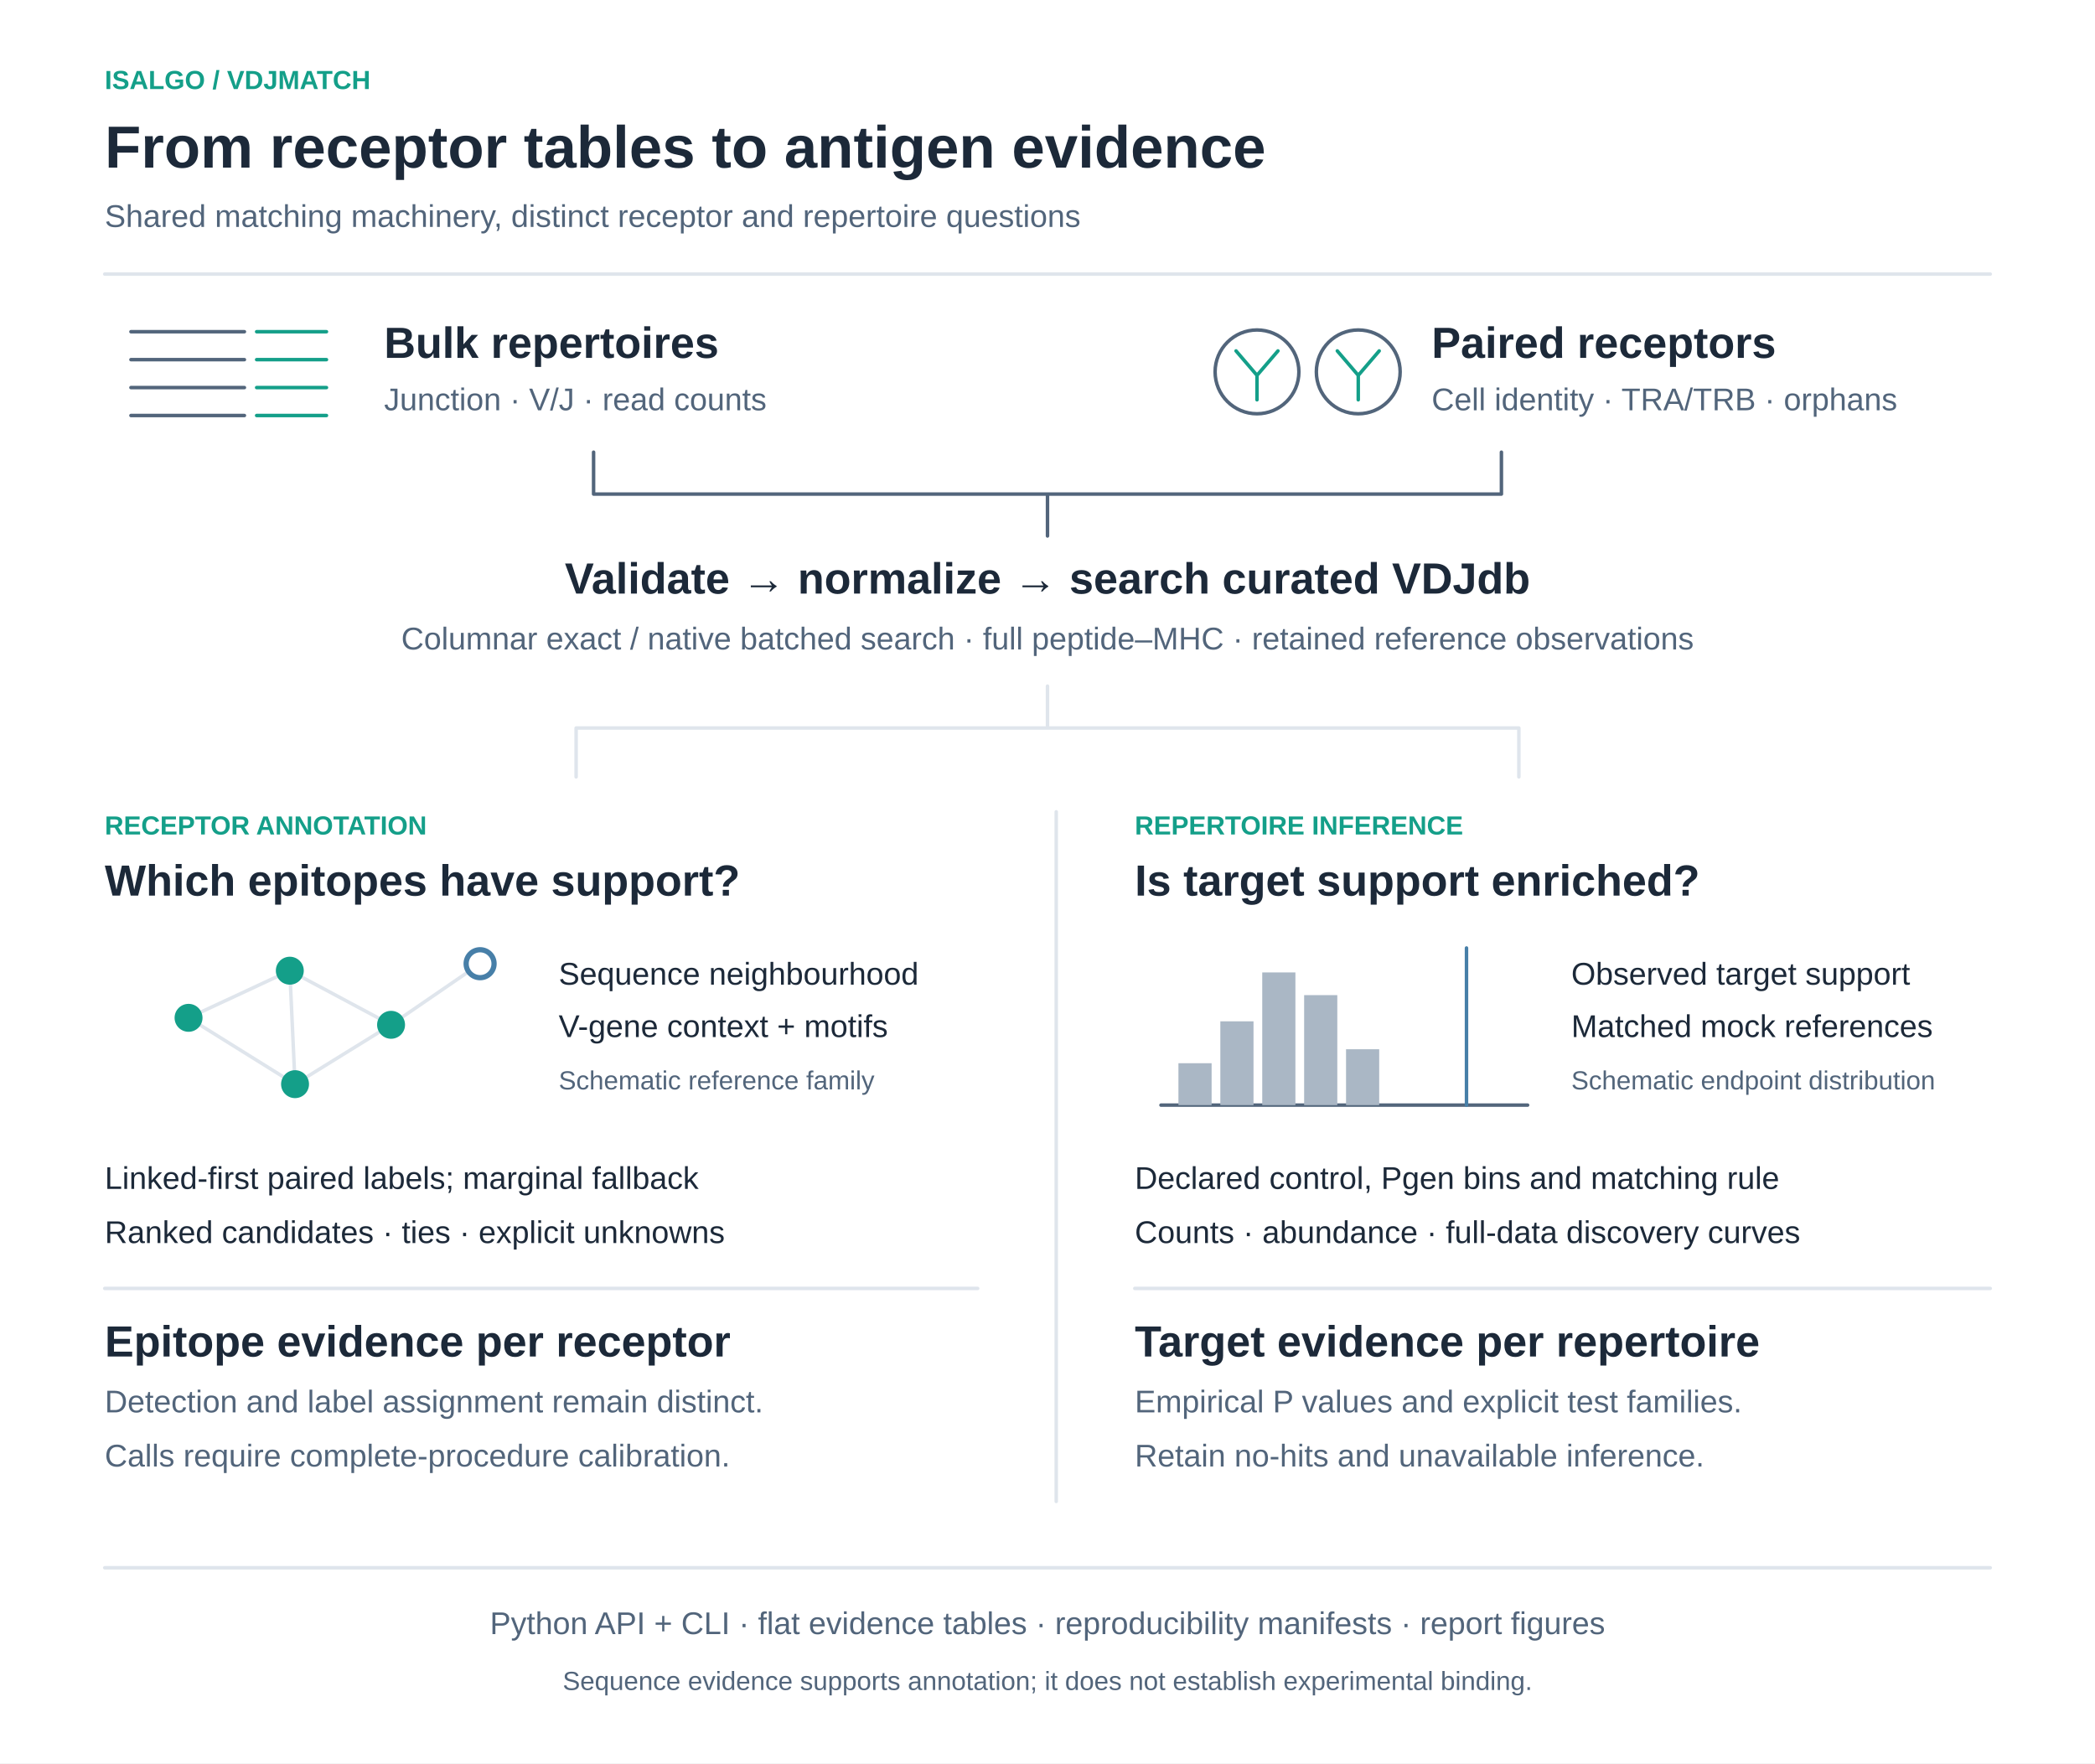
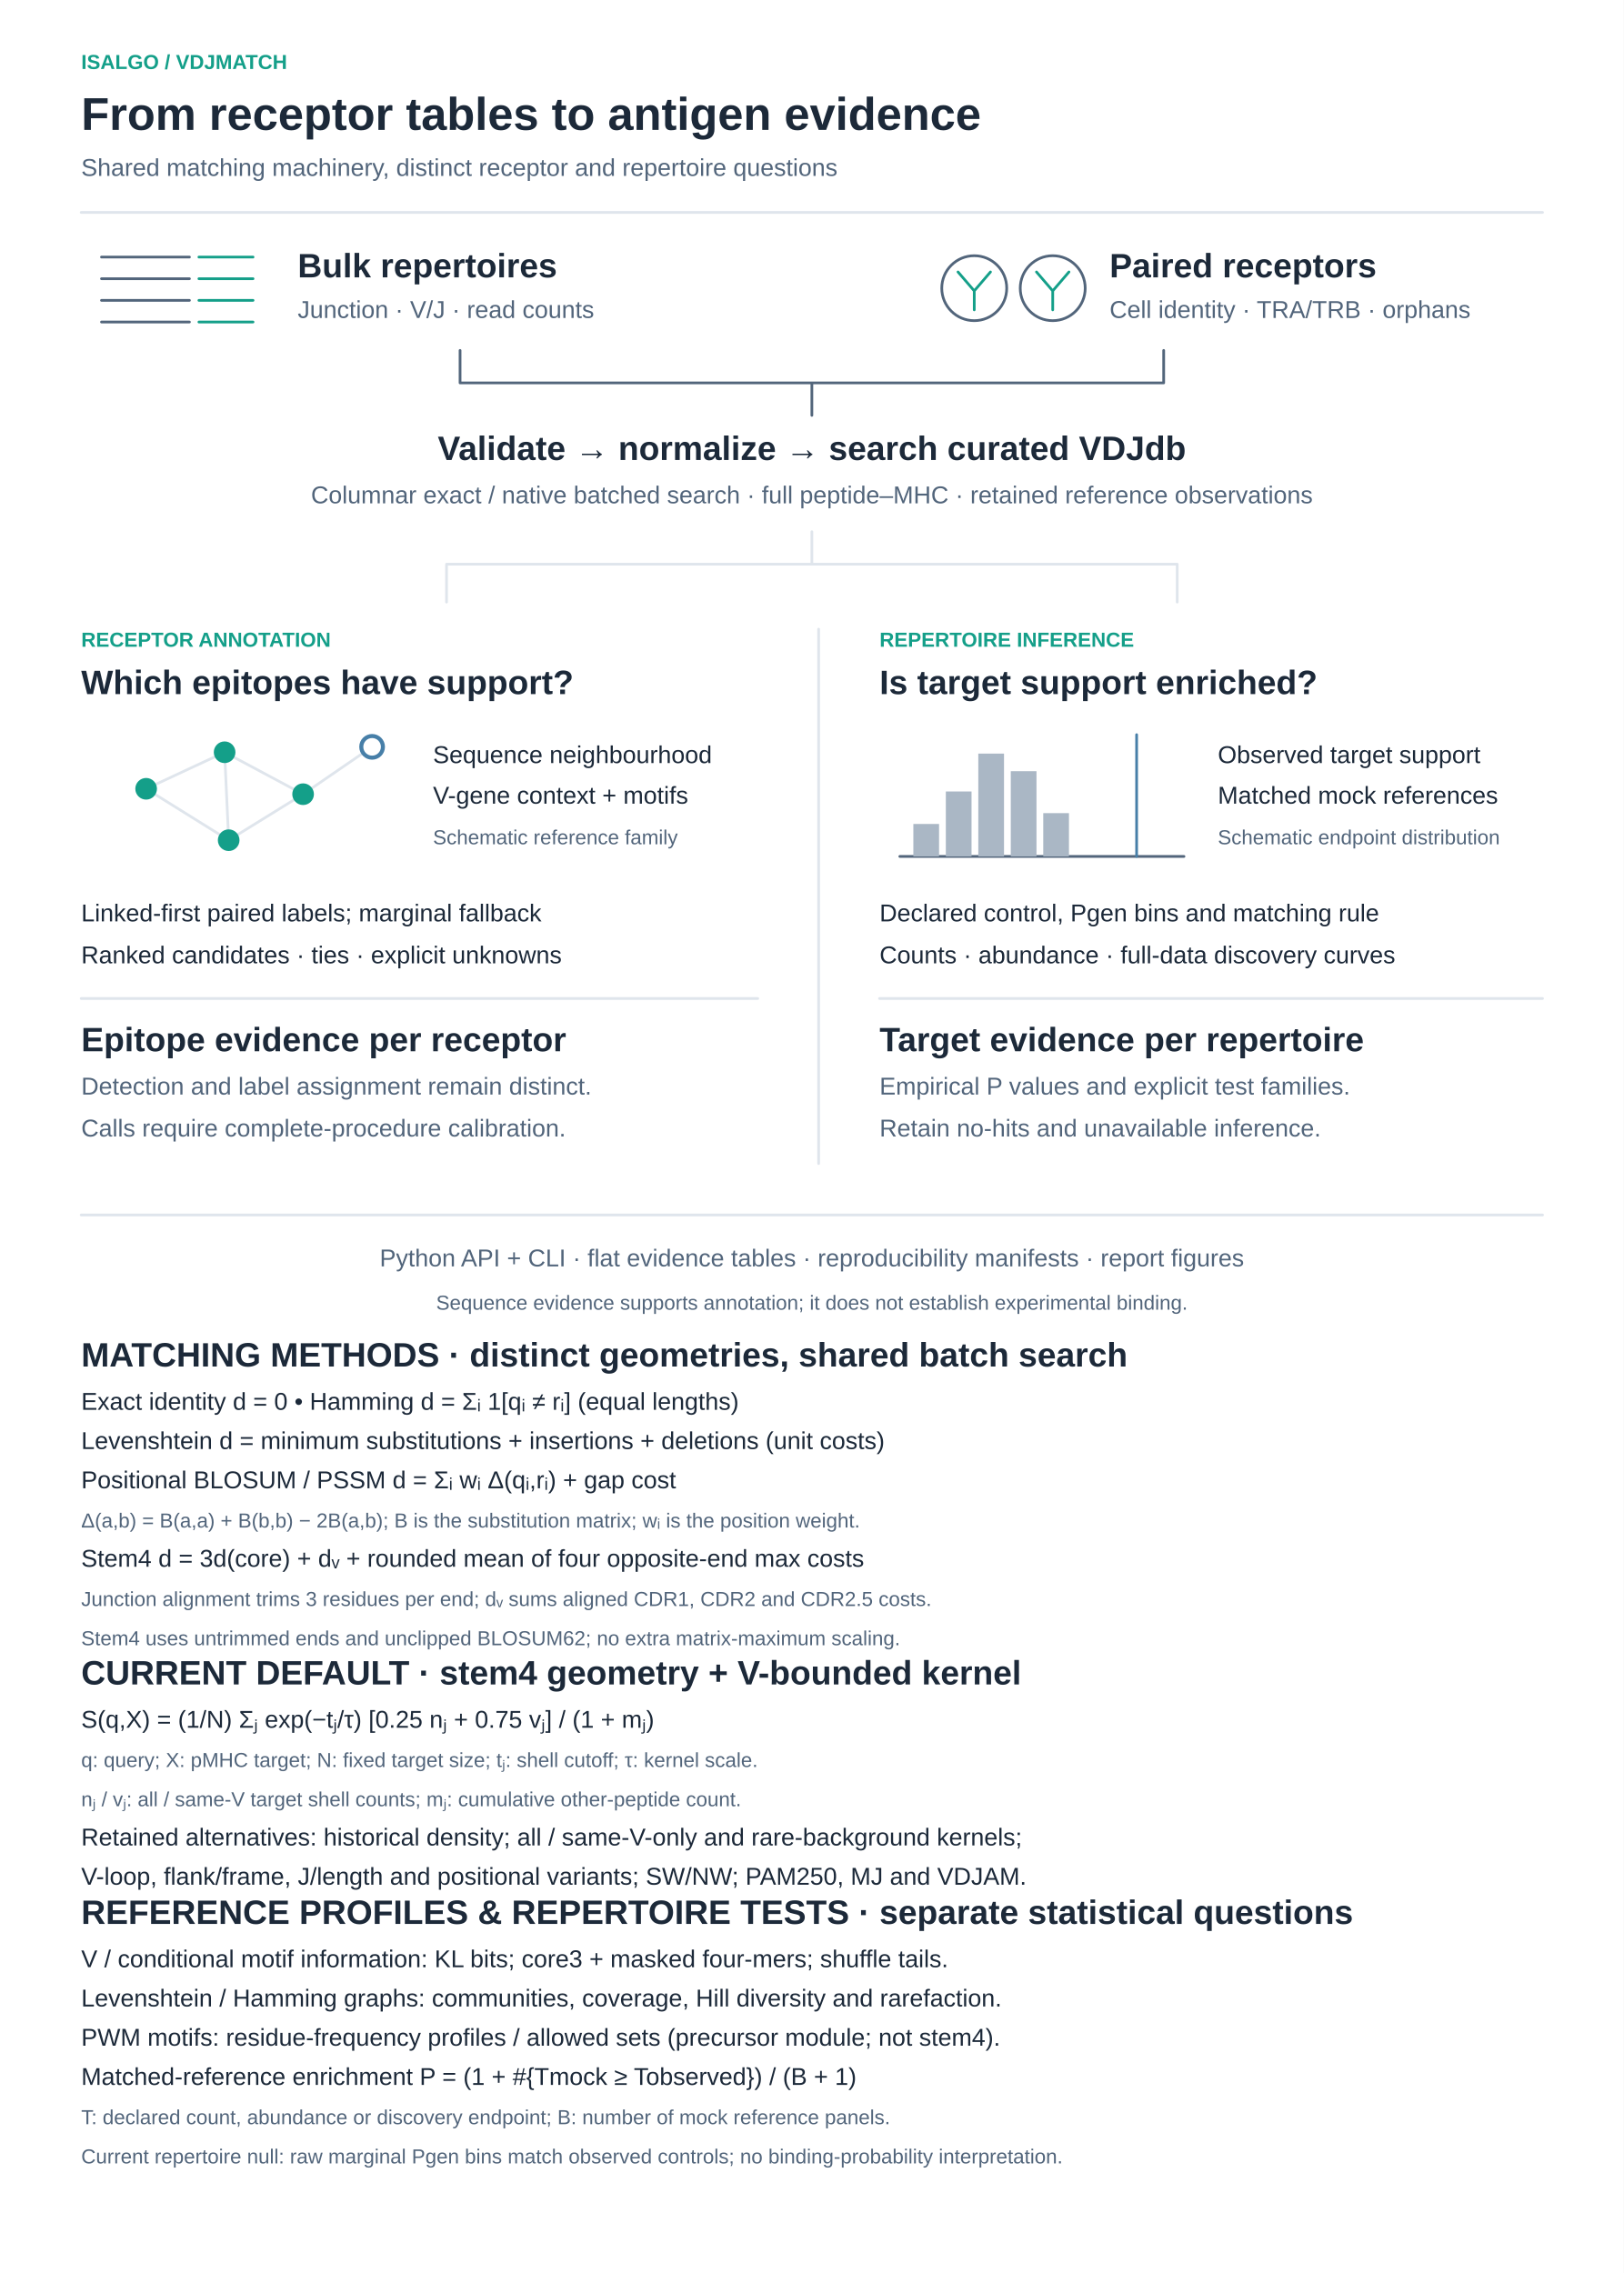
- <svg xmlns="http://www.w3.org/2000/svg" width="1200" height="1010" viewBox="0 0 1200 1010" role="img" aria-labelledby="title desc">
+ <svg xmlns="http://www.w3.org/2000/svg" width="1200" height="1680" viewBox="0 0 1200 1680" role="img" aria-labelledby="title desc">
  <style>text{font-family:Arial,Helvetica,sans-serif;fill:#1c2939}.muted{fill:#52657b}.accent{fill:#149f89}.title{font-size:25px;font-weight:700}.body{font-size:18px}.small{font-size:15px}.line{fill:none;stroke:#52657b;stroke-width:2;stroke-linecap:round;stroke-linejoin:round}.faint{stroke:#dfe5ec}.teal{stroke:#149f89}.blue{stroke:#477fa8}</style>
-   <rect width="1200" height="1010" fill="white" />
+   <rect width="1200" height="1680" fill="white" />
  <g transform="translate(60 0)">
    <text x="0" y="51" class="accent small" font-weight="700">ISALGO / VDJMATCH</text>
    <text x="0" y="96" font-size="34" font-weight="700">From receptor tables to antigen evidence</text>
    <text x="0" y="130" class="body muted">Shared matching machinery, distinct receptor and repertoire questions</text>
    <path d="M0 157 H1080" class="line faint" />
    <g transform="translate(15 190)">
      <path d="M0 0 H65 M0 16 H65 M0 32 H65 M0 48 H65" class="line" stroke-width="5" />
      <path d="M72 0 H112 M72 16 H112 M72 32 H112 M72 48 H112" class="line teal" stroke-width="5" />
      <text x="145" y="15" class="title">Bulk repertoires</text>
      <text x="145" y="45" class="body muted">Junction · V/J · read counts</text>
    </g>
    <g transform="translate(635 190)">
      <circle cx="25" cy="23" r="24" class="line" />
      <circle cx="83" cy="23" r="24" class="line" />
      <path d="M13 11 L25 25 L37 11 M25 25 V39 M71 11 L83 25 L95 11 M83 25 V39" class="line teal" />
      <text x="125" y="15" class="title">Paired receptors</text>
      <text x="125" y="45" class="body muted">Cell identity · TRA/TRB · orphans</text>
    </g>
    <path d="M280 259 V283 H800 V259 M540 283 V307" class="line" />
    <text x="540" y="340" class="title" text-anchor="middle">Validate → normalize → search curated VDJdb</text>
    <text x="540" y="372" class="body muted" text-anchor="middle">Columnar exact / native batched search · full peptide–MHC · retained reference observations</text>
    <path d="M540 393 V417 M270 417 H810 M270 417 V445 M810 417 V445" class="line faint" />
    <g transform="translate(0 478)">
      <text x="0" y="0" class="accent small" font-weight="700">RECEPTOR ANNOTATION</text>
      <text x="0" y="35" class="title">Which epitopes have support?</text>
      <path d="M48 105 L106 78 L164 109 L109 143 Z M106 78 L109 143 M164 109 L215 74" class="line faint" />
      <g fill="#149f89">
        <circle cx="48" cy="105" r="8" />
        <circle cx="106" cy="78" r="8" />
        <circle cx="164" cy="109" r="8" />
        <circle cx="109" cy="143" r="8" />
      </g>
      <circle cx="215" cy="74" r="8" fill="white" stroke="#477fa8" stroke-width="3" />
      <text x="260" y="86" class="body">Sequence neighbourhood</text>
      <text x="260" y="116" class="body">V-gene context + motifs</text>
      <text x="260" y="146" class="small muted">Schematic reference family</text>
      <text x="0" y="203" class="body">Linked-first paired labels; marginal fallback</text>
      <text x="0" y="234" class="body">Ranked candidates · ties · explicit unknowns</text>
      <path d="M0 260 H500" class="line faint" />
      <text x="0" y="299" class="title">Epitope evidence per receptor</text>
      <text x="0" y="331" class="body muted">Detection and label assignment remain distinct.</text>
      <text x="0" y="362" class="body muted">Calls require complete-procedure calibration.</text>
    </g>
    <path d="M545 465 V860" class="line faint" />
    <g transform="translate(590 478)">
      <text x="0" y="0" class="accent small" font-weight="700">REPERTOIRE INFERENCE</text>
      <text x="0" y="35" class="title">Is target support enriched?</text>
      <path d="M15 155 H225" class="line" />
      <g fill="#aab7c5">
        <rect x="25" y="131" width="19" height="24" />
        <rect x="49" y="107" width="19" height="48" />
        <rect x="73" y="79" width="19" height="76" />
        <rect x="97" y="92" width="19" height="63" />
        <rect x="121" y="123" width="19" height="32" />
      </g>
      <path d="M190 65 V155" class="line blue" stroke-width="4" />
      <text x="250" y="86" class="body">Observed target support</text>
      <text x="250" y="116" class="body">Matched mock references</text>
      <text x="250" y="146" class="small muted">Schematic endpoint distribution</text>
      <text x="0" y="203" class="body">Declared control, Pgen bins and matching rule</text>
      <text x="0" y="234" class="body">Counts · abundance · full-data discovery curves</text>
      <path d="M0 260 H490" class="line faint" />
      <text x="0" y="299" class="title">Target evidence per repertoire</text>
      <text x="0" y="331" class="body muted">Empirical P values and explicit test families.</text>
      <text x="0" y="362" class="body muted">Retain no-hits and unavailable inference.</text>
    </g>
    <path d="M0 898 H1080" class="line faint" />
    <text x="540" y="936" class="body muted" text-anchor="middle">Python API + CLI · flat evidence tables · reproducibility manifests · report figures</text>
    <text x="540" y="968" class="small muted" text-anchor="middle">Sequence evidence supports annotation; it does not establish experimental binding.</text>
+     <g transform="translate(0 1010)">
+       <text x="0" y="0" class="title">MATCHING METHODS · distinct geometries, shared batch search</text>
+       <text x="0" y="32" class="body">Exact identity  d = 0     •     Hamming  d = Σᵢ 1[qᵢ ≠ rᵢ]  (equal lengths)</text>
+       <text x="0" y="61" class="body">Levenshtein  d = minimum substitutions + insertions + deletions (unit costs)</text>
+       <text x="0" y="90" class="body">Positional BLOSUM / PSSM  d = Σᵢ wᵢ Δ(qᵢ,rᵢ) + gap cost</text>
+       <text x="0" y="119" class="small muted">Δ(a,b) = B(a,a) + B(b,b) − 2B(a,b); B is the substitution matrix; wᵢ is the position weight.</text>
+       <text x="0" y="148" class="body">Stem4  d = 3d(core) + dᵥ + rounded mean of four opposite-end max costs</text>
+       <text x="0" y="177" class="small muted">Junction alignment trims 3 residues per end; dᵥ sums aligned CDR1, CDR2 and CDR2.5 costs.</text>
+       <text x="0" y="206" class="small muted">Stem4 uses untrimmed ends and unclipped BLOSUM62; no extra matrix-maximum scaling.</text>
+       <text x="0" y="235" class="title">CURRENT DEFAULT · stem4 geometry + V-bounded kernel</text>
+       <text x="0" y="267" class="body">S(q,X) = (1/N) Σⱼ exp(−tⱼ/τ) [0.25 nⱼ + 0.75 vⱼ] / (1 + mⱼ)</text>
+       <text x="0" y="296" class="small muted">q: query; X: pMHC target; N: fixed target size; tⱼ: shell cutoff; τ: kernel scale.</text>
+       <text x="0" y="325" class="small muted">nⱼ / vⱼ: all / same-V target shell counts; mⱼ: cumulative other-peptide count.</text>
+       <text x="0" y="354" class="body">Retained alternatives: historical density; all / same-V-only and rare-background kernels;</text>
+       <text x="0" y="383" class="body">V-loop, flank/frame, J/length and positional variants; SW/NW; PAM250, MJ and VDJAM.</text>
+       <text x="0" y="412" class="title">REFERENCE PROFILES &amp; REPERTOIRE TESTS · separate statistical questions</text>
+       <text x="0" y="444" class="body">V / conditional motif information: KL bits; core3 + masked four-mers; shuffle tails.</text>
+       <text x="0" y="473" class="body">Levenshtein / Hamming graphs: communities, coverage, Hill diversity and rarefaction.</text>
+       <text x="0" y="502" class="body">PWM motifs: residue-frequency profiles / allowed sets (precursor module; not stem4).</text>
+       <text x="0" y="531" class="body">Matched-reference enrichment  P = (1 + #{Tmock ≥ Tobserved}) / (B + 1)</text>
+       <text x="0" y="560" class="small muted">T: declared count, abundance or discovery endpoint; B: number of mock reference panels.</text>
+       <text x="0" y="589" class="small muted">Current repertoire null: raw marginal Pgen bins match observed controls; no binding-probability interpretation.</text>
+     </g>
  </g>
</svg>
